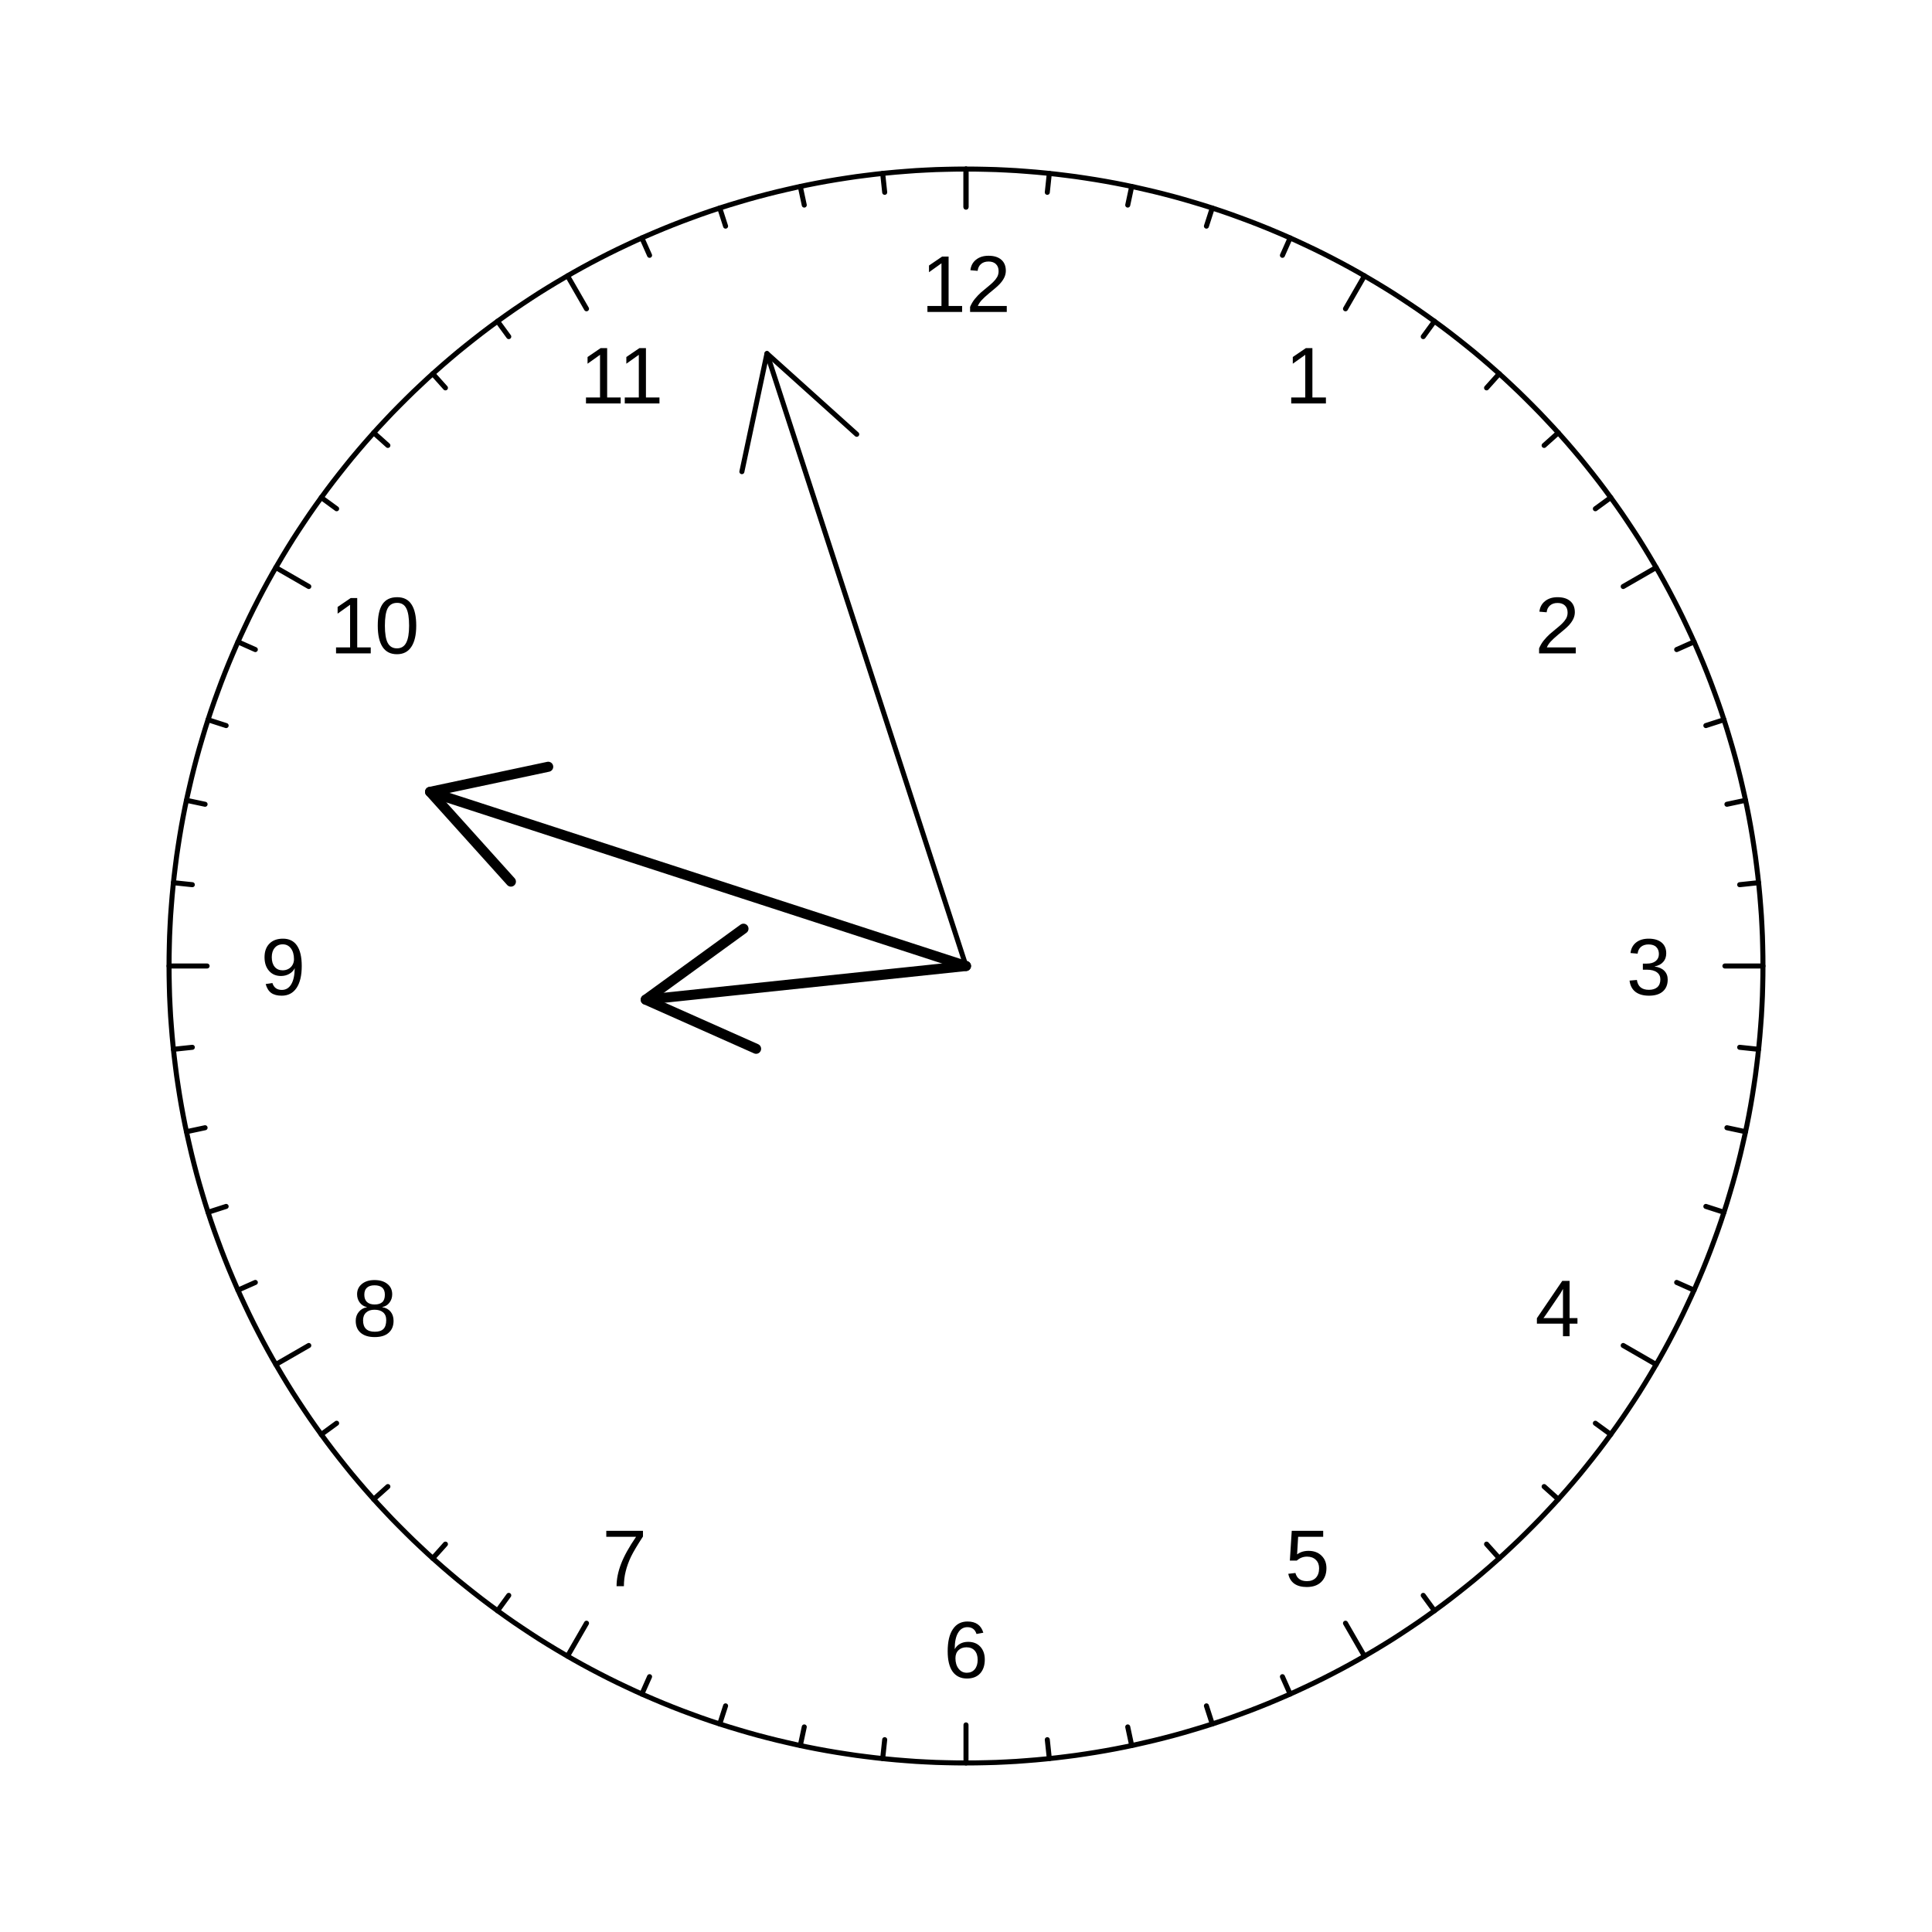
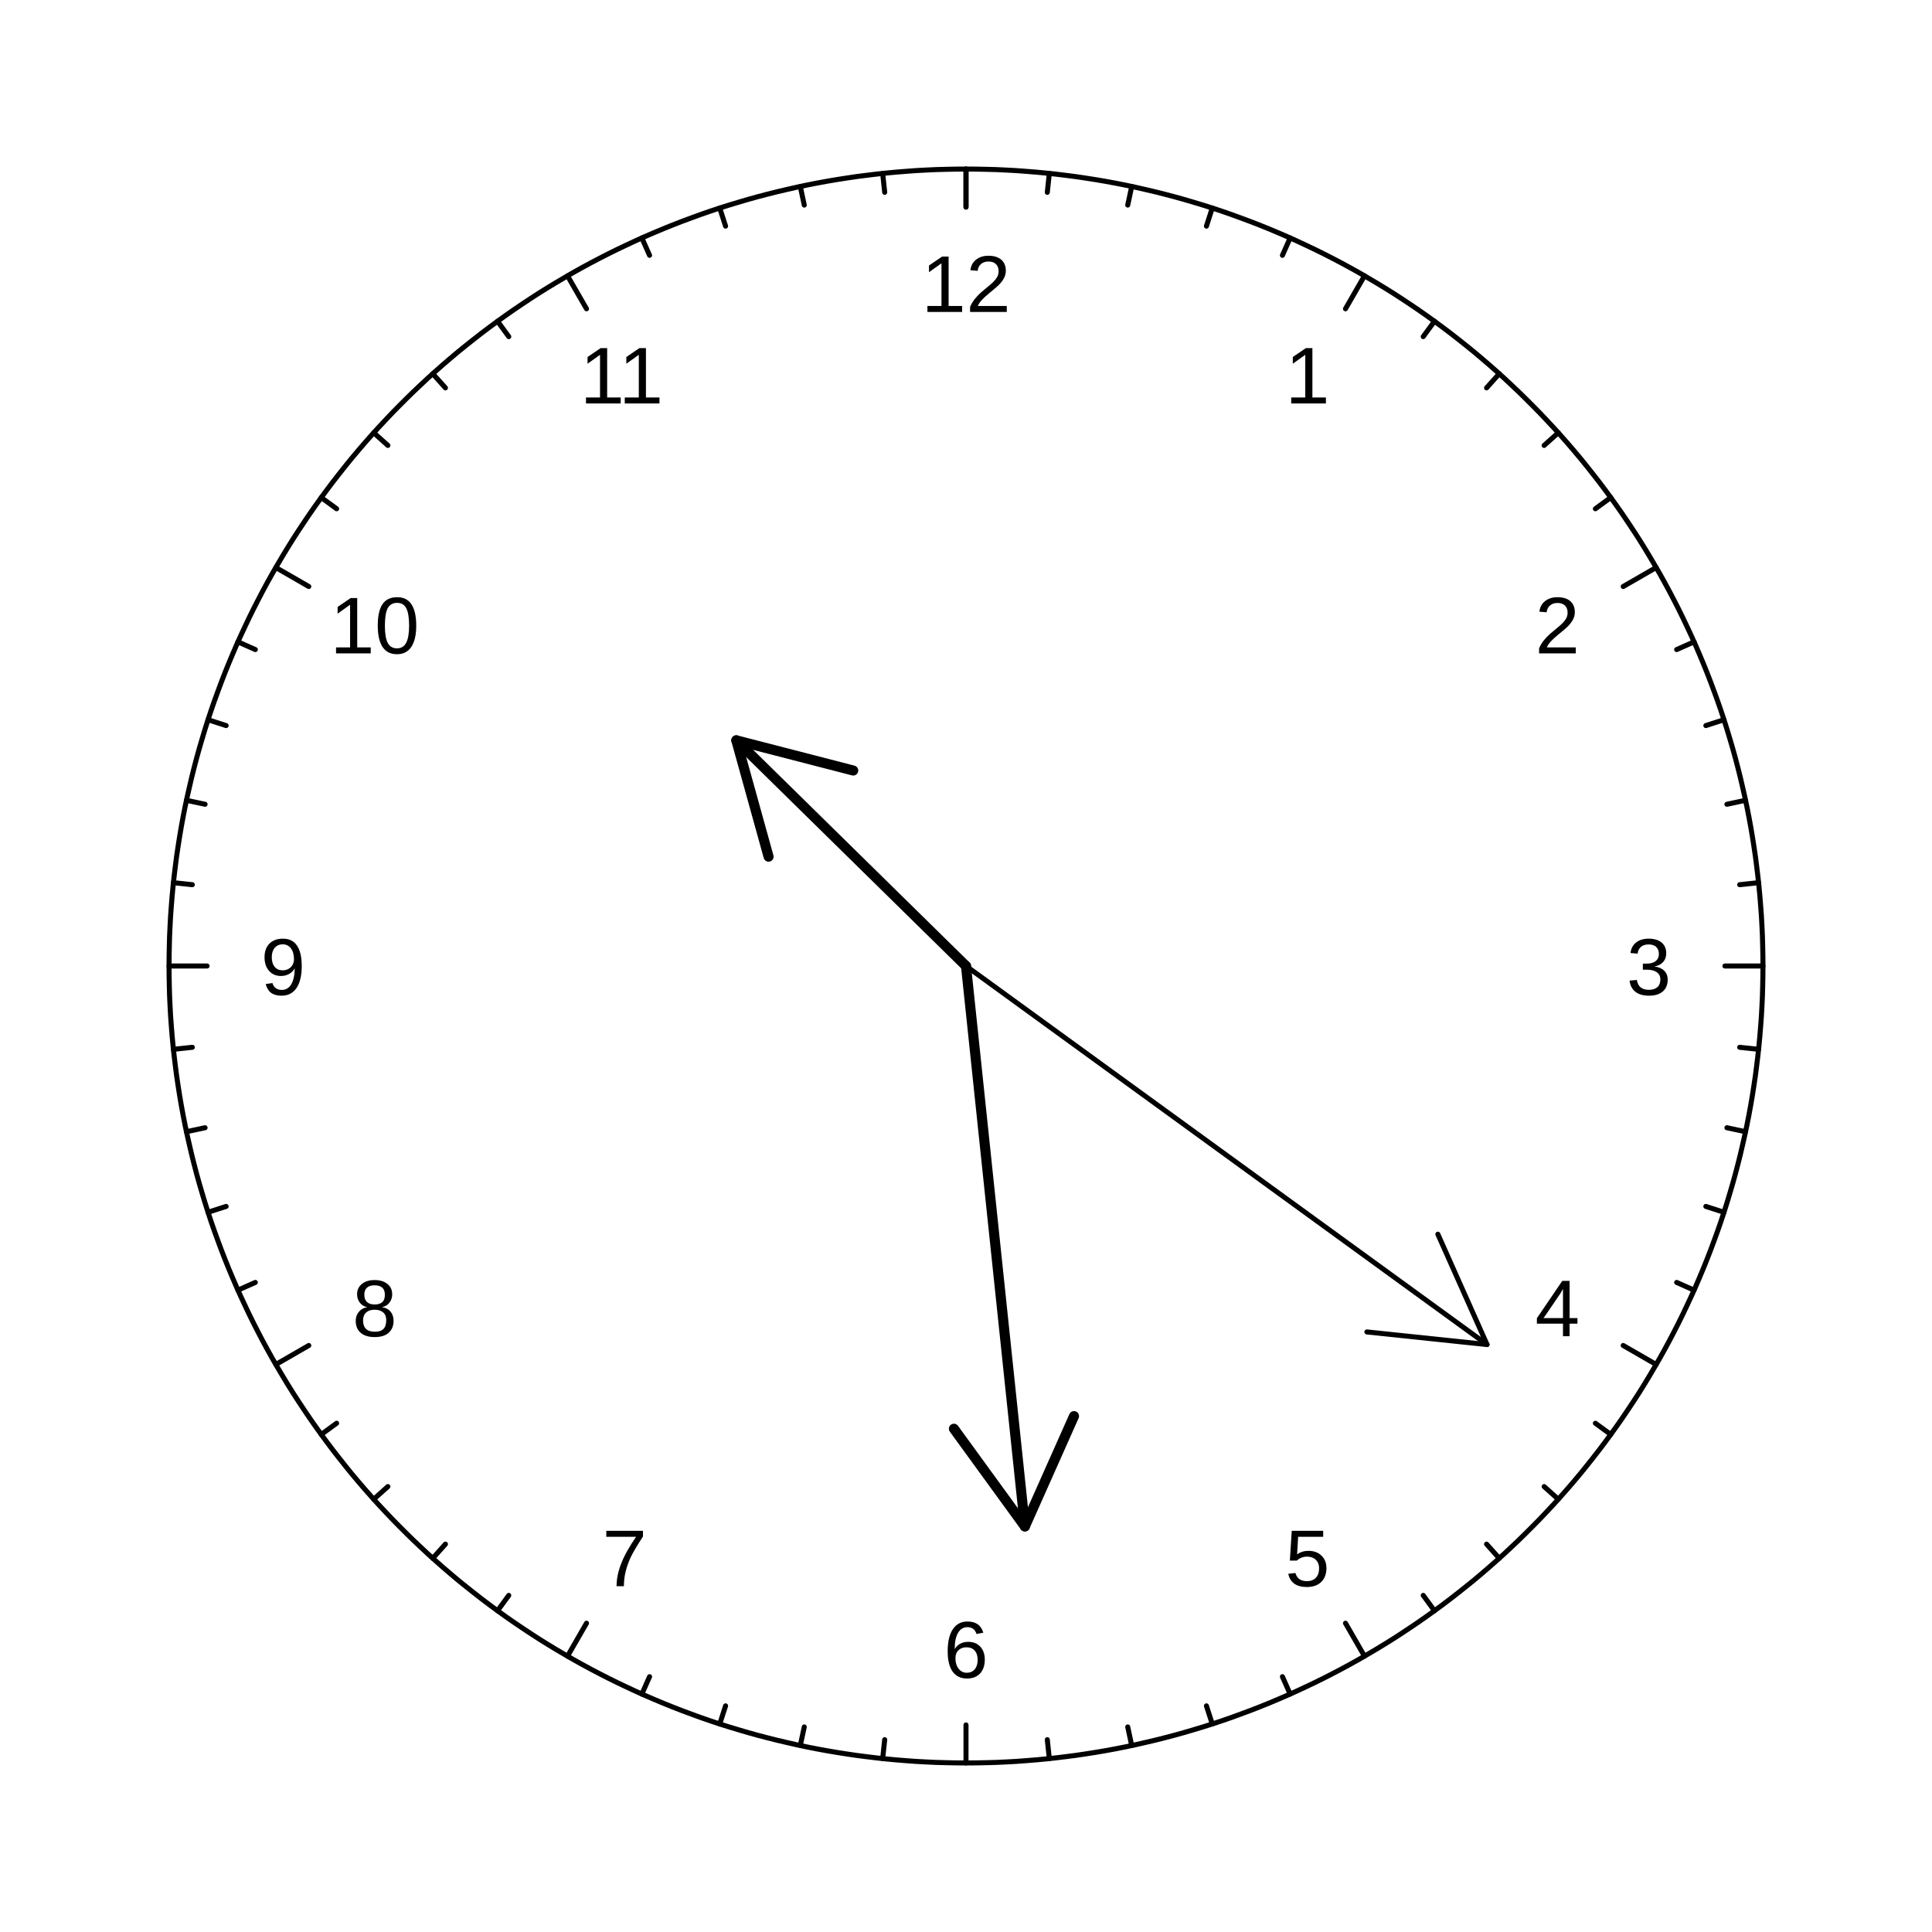
<svg xmlns="http://www.w3.org/2000/svg" viewBox="0 0 288.00 288.00">
  <defs>
    <style type="text/css">
    line, polyline, path, rect, circle {
      fill: none;
      stroke: #000000;
      stroke-linecap: round;
      stroke-linejoin: round;
      stroke-miterlimit: 10.00;
    }
  </style>
  </defs>
  <rect width="100%" height="100%" style="stroke: none; fill: #FFFFFF;" />
  <defs>
    <clipPath id="cpMTQuNHwyNzMuNnwyNzMuNnwxNC40">
      <rect x="14.40" y="14.40" width="259.20" height="259.20" />
    </clipPath>
  </defs>
  <polyline points="144.00,49.20 144.00,47.70 144.00,46.20 144.00,44.70 144.00,43.20 144.00,41.70 144.00,40.20 144.00,38.70 144.00,37.20 144.00,35.70 144.00,34.20 144.00,32.70 144.00,31.20 144.00,29.70 144.00,28.20 144.00,26.70 144.00,25.20 145.49,25.21 146.99,25.24 148.48,25.28 149.97,25.35 151.46,25.43 152.95,25.54 154.44,25.66 155.92,25.80 157.41,25.96 158.89,26.14 160.37,26.33 161.85,26.55 163.32,26.78 164.79,27.03 166.26,27.30 167.73,27.59 169.19,27.90 170.64,28.23 172.10,28.57 173.54,28.93 174.99,29.31 176.43,29.71 177.86,30.13 179.29,30.56 180.71,31.01 182.13,31.48 183.54,31.97 184.94,32.48 186.34,33.00 187.73,33.54 189.12,34.10 190.50,34.68 191.87,35.27 193.23,35.88 194.58,36.51 195.93,37.15 197.27,37.81 198.60,38.49 199.92,39.18 201.23,39.89 202.54,40.62 203.83,41.37 205.12,42.13 206.39,42.90 207.66,43.69 208.91,44.50 210.16,45.33 211.39,46.16 212.62,47.02 213.83,47.89 215.03,48.77 216.22,49.67 217.40,50.59 218.57,51.52 219.73,52.46 220.87,53.42 222.00,54.39 223.12,55.38 224.23,56.38 225.32,57.40 226.41,58.43 227.47,59.47 228.53,60.53 229.57,61.59 230.60,62.68 231.62,63.77 232.62,64.88 233.61,66.00 234.58,67.13 235.54,68.27 236.48,69.43 237.41,70.60 238.33,71.78 239.23,72.97 240.11,74.17 240.98,75.38 241.84,76.61 242.67,77.84 243.50,79.09 244.31,80.34 245.10,81.61 245.87,82.88 246.63,84.17 247.38,85.46 248.11,86.77 248.82,88.08 249.51,89.40 250.19,90.73 250.85,92.07 251.49,93.42 252.12,94.77 252.73,96.13 253.32,97.50 253.90,98.88 254.46,100.27 255.00,101.66 255.52,103.06 256.03,104.46 256.52,105.87 256.99,107.29 257.44,108.71 257.87,110.14 258.29,111.57 258.69,113.01 259.07,114.46 259.43,115.90 259.77,117.36 260.10,118.81 260.41,120.27 260.70,121.74 260.97,123.21 261.22,124.68 261.45,126.15 261.67,127.63 261.86,129.11 262.04,130.59 262.20,132.08 262.34,133.56 262.46,135.05 262.57,136.54 262.65,138.03 262.72,139.52 262.76,141.01 262.79,142.51 262.80,144.00 262.79,145.49 262.76,146.99 262.72,148.48 262.65,149.97 262.57,151.46 262.46,152.95 262.34,154.44 262.20,155.92 262.04,157.41 261.86,158.89 261.67,160.37 261.45,161.85 261.22,163.32 260.97,164.79 260.70,166.26 260.41,167.73 260.10,169.19 259.77,170.64 259.43,172.10 259.07,173.54 258.69,174.99 258.29,176.43 257.87,177.86 257.44,179.29 256.99,180.71 256.52,182.13 256.03,183.54 255.52,184.94 255.00,186.34 254.46,187.73 253.90,189.12 253.32,190.50 252.73,191.87 252.12,193.23 251.49,194.58 250.85,195.93 250.19,197.27 249.51,198.60 248.82,199.92 248.11,201.23 247.38,202.54 246.63,203.83 245.87,205.12 245.10,206.39 244.31,207.66 243.50,208.91 242.67,210.16 241.84,211.39 240.98,212.62 240.11,213.83 239.23,215.03 238.33,216.22 237.41,217.40 236.48,218.57 235.54,219.73 234.58,220.87 233.61,222.00 232.62,223.12 231.62,224.23 230.60,225.32 229.57,226.41 228.53,227.47 227.47,228.53 226.41,229.57 225.32,230.60 224.23,231.62 223.12,232.62 222.00,233.61 220.87,234.58 219.73,235.54 218.57,236.48 217.40,237.41 216.22,238.33 215.03,239.23 213.83,240.11 212.62,240.98 211.39,241.84 210.16,242.67 208.91,243.50 207.66,244.31 206.39,245.10 205.12,245.87 203.83,246.63 202.54,247.38 201.23,248.11 199.92,248.82 198.60,249.51 197.27,250.19 195.93,250.85 194.58,251.49 193.23,252.12 191.87,252.73 190.50,253.32 189.12,253.90 187.73,254.46 186.34,255.00 184.94,255.52 183.54,256.03 182.13,256.52 180.71,256.99 179.29,257.44 177.86,257.87 176.43,258.29 174.99,258.69 173.54,259.07 172.10,259.43 170.64,259.77 169.19,260.10 167.73,260.41 166.26,260.70 164.79,260.97 163.32,261.22 161.85,261.45 160.37,261.67 158.89,261.86 157.41,262.04 155.92,262.20 154.44,262.34 152.95,262.46 151.46,262.57 149.97,262.65 148.48,262.72 146.99,262.76 145.49,262.79 144.00,262.80 142.51,262.79 141.01,262.76 139.52,262.72 138.03,262.65 136.54,262.57 135.05,262.46 133.56,262.34 132.08,262.20 130.59,262.04 129.11,261.86 127.63,261.67 126.15,261.45 124.68,261.22 123.21,260.97 121.74,260.70 120.27,260.41 118.81,260.10 117.36,259.77 115.90,259.43 114.46,259.07 113.01,258.69 111.57,258.29 110.14,257.87 108.71,257.44 107.29,256.99 105.87,256.52 104.46,256.03 103.06,255.52 101.66,255.00 100.27,254.46 98.88,253.90 97.50,253.32 96.13,252.73 94.77,252.12 93.42,251.49 92.07,250.85 90.73,250.19 89.40,249.51 88.08,248.82 86.77,248.11 85.46,247.38 84.17,246.63 82.88,245.87 81.61,245.10 80.34,244.31 79.09,243.50 77.84,242.67 76.61,241.84 75.38,240.98 74.17,240.11 72.97,239.23 71.78,238.33 70.60,237.41 69.43,236.48 68.27,235.54 67.13,234.58 66.00,233.61 64.88,232.62 63.77,231.62 62.68,230.60 61.59,229.57 60.53,228.53 59.47,227.47 58.43,226.41 57.40,225.32 56.38,224.23 55.38,223.12 54.39,222.00 53.42,220.87 52.46,219.73 51.52,218.57 50.59,217.40 49.67,216.22 48.77,215.03 47.89,213.83 47.02,212.62 46.16,211.39 45.33,210.16 44.50,208.91 43.69,207.66 42.90,206.39 42.13,205.12 41.37,203.83 40.62,202.54 39.89,201.23 39.18,199.92 38.49,198.60 37.81,197.27 37.15,195.93 36.51,194.58 35.88,193.23 35.27,191.87 34.68,190.50 34.10,189.12 33.54,187.73 33.00,186.34 32.48,184.94 31.97,183.54 31.48,182.13 31.01,180.71 30.56,179.29 30.13,177.86 29.71,176.43 29.31,174.99 28.93,173.54 28.57,172.10 28.23,170.64 27.90,169.19 27.59,167.73 27.30,166.26 27.03,164.79 26.78,163.32 26.55,161.85 26.33,160.37 26.14,158.89 25.96,157.41 25.80,155.92 25.66,154.44 25.54,152.95 25.43,151.46 25.35,149.97 25.28,148.48 25.24,146.99 25.21,145.49 25.20,144.00 25.21,142.51 25.24,141.01 25.28,139.52 25.35,138.03 25.43,136.54 25.54,135.05 25.66,133.56 25.80,132.08 25.96,130.59 26.14,129.11 26.33,127.63 26.55,126.15 26.78,124.68 27.03,123.21 27.30,121.74 27.59,120.27 27.90,118.81 28.23,117.36 28.57,115.90 28.93,114.46 29.31,113.01 29.71,111.57 30.13,110.14 30.56,108.71 31.01,107.29 31.48,105.87 31.97,104.46 32.48,103.06 33.00,101.66 33.54,100.27 34.10,98.88 34.68,97.50 35.27,96.13 35.88,94.77 36.51,93.42 37.15,92.07 37.81,90.73 38.49,89.40 39.18,88.08 39.89,86.77 40.62,85.46 41.37,84.17 42.13,82.88 42.90,81.61 43.69,80.34 44.50,79.09 45.33,77.84 46.16,76.61 47.02,75.38 47.89,74.17 48.77,72.97 49.67,71.78 50.59,70.60 51.52,69.43 52.46,68.27 53.42,67.13 54.39,66.00 55.38,64.88 56.38,63.77 57.40,62.68 58.43,61.59 59.47,60.53 60.53,59.47 61.59,58.43 62.68,57.40 63.77,56.38 64.88,55.38 66.00,54.39 67.13,53.42 68.27,52.46 69.43,51.52 70.60,50.59 71.78,49.67 72.97,48.77 74.17,47.89 75.38,47.02 76.61,46.16 77.84,45.33 79.09,44.50 80.34,43.69 81.61,42.90 82.88,42.13 84.17,41.37 85.46,40.62 86.77,39.89 88.08,39.18 89.40,38.49 90.73,37.81 92.07,37.15 93.42,36.51 94.77,35.88 96.13,35.27 97.50,34.68 98.88,34.10 100.27,33.54 101.66,33.00 103.06,32.48 104.46,31.97 105.87,31.48 107.29,31.01 108.71,30.56 110.14,30.13 111.57,29.71 113.01,29.31 114.46,28.93 115.90,28.57 117.36,28.23 118.81,27.90 120.27,27.59 121.74,27.30 123.21,27.03 124.68,26.78 126.15,26.55 127.63,26.33 129.11,26.14 130.59,25.96 132.08,25.80 133.56,25.66 135.05,25.54 136.54,25.43 138.03,25.35 139.52,25.28 141.01,25.24 142.51,25.21 144.00,25.20 144.00,26.70 144.00,28.20 144.00,29.70 144.00,31.20 144.00,32.70 144.00,34.20 144.00,35.70 144.00,37.20 144.00,38.70 144.00,40.20 144.00,41.70 144.00,43.20 144.00,44.70 144.00,46.20 144.00,47.70 144.00,49.20 142.81,49.21 141.62,49.23 140.43,49.27 139.24,49.32 138.05,49.39 136.86,49.47 135.67,49.57 134.49,49.68 133.30,49.81 132.12,49.95 130.94,50.10 129.76,50.28 128.58,50.46 127.41,50.66 126.24,50.88 125.07,51.11 123.90,51.35 122.74,51.61 121.58,51.89 120.42,52.18 119.27,52.48 118.12,52.80 116.98,53.13 115.84,53.48 114.71,53.84 113.57,54.22 112.45,54.60 111.33,55.01 110.21,55.43 109.10,55.86 108.00,56.30 106.90,56.76 105.80,57.24 104.72,57.72 103.64,58.22 102.56,58.74 101.49,59.26 100.43,59.80 99.38,60.36 98.33,60.93 97.29,61.51 96.26,62.10 95.23,62.71 94.21,63.33 93.20,63.96 92.20,64.60 91.21,65.26 90.22,65.93 89.25,66.61 88.28,67.31 87.32,68.01 86.37,68.73 85.43,69.46 84.49,70.20 83.57,70.96 82.66,71.72 81.76,72.50 80.86,73.28 79.98,74.08 79.10,74.89 78.24,75.71 77.39,76.55 76.55,77.39 75.71,78.24 74.89,79.10 74.08,79.98 73.28,80.86 72.50,81.76 71.72,82.66 70.96,83.57 70.20,84.49 69.46,85.43 68.73,86.37 68.01,87.32 67.31,88.28 66.61,89.25 65.93,90.22 65.26,91.21 64.60,92.20 63.96,93.20 63.33,94.21 62.71,95.23 62.10,96.26 61.51,97.29 60.93,98.33 60.36,99.38 59.80,100.43 59.26,101.49 58.74,102.56 58.22,103.64 57.72,104.72 57.24,105.80 56.76,106.90 56.30,108.00 55.86,109.10 55.43,110.21 55.01,111.33 54.60,112.45 54.22,113.57 53.84,114.71 53.48,115.84 53.13,116.98 52.80,118.12 52.48,119.27 52.18,120.42 51.89,121.58 51.61,122.74 51.35,123.90 51.11,125.07 50.88,126.24 50.66,127.41 50.46,128.58 50.28,129.76 50.10,130.94 49.95,132.12 49.81,133.30 49.68,134.49 49.57,135.67 49.47,136.86 49.39,138.05 49.32,139.24 49.27,140.43 49.23,141.62 49.21,142.81 49.20,144.00 49.21,145.19 49.23,146.38 49.27,147.57 49.32,148.76 49.39,149.95 49.47,151.14 49.57,152.33 49.68,153.51 49.81,154.70 49.95,155.88 50.10,157.06 50.28,158.24 50.46,159.42 50.66,160.59 50.88,161.76 51.11,162.93 51.35,164.10 51.61,165.26 51.89,166.42 52.18,167.58 52.48,168.73 52.80,169.88 53.13,171.02 53.48,172.16 53.84,173.29 54.22,174.43 54.60,175.55 55.01,176.67 55.43,177.79 55.86,178.90 56.30,180.00 56.76,181.10 57.24,182.20 57.72,183.28 58.22,184.36 58.74,185.44 59.26,186.51 59.80,187.57 60.36,188.62 60.93,189.67 61.51,190.71 62.10,191.74 62.71,192.77 63.33,193.79 63.96,194.80 64.60,195.80 65.26,196.79 65.93,197.78 66.61,198.75 67.31,199.72 68.01,200.68 68.73,201.63 69.46,202.57 70.20,203.51 70.96,204.43 71.72,205.34 72.50,206.24 73.28,207.14 74.08,208.02 74.89,208.90 75.71,209.76 76.55,210.61 77.39,211.45 78.24,212.29 79.10,213.11 79.98,213.92 80.86,214.72 81.76,215.50 82.66,216.28 83.57,217.04 84.49,217.80 85.43,218.54 86.37,219.27 87.32,219.99 88.28,220.69 89.25,221.39 90.22,222.07 91.21,222.74 92.20,223.40 93.20,224.04 94.21,224.67 95.23,225.29 96.26,225.90 97.29,226.49 98.33,227.07 99.38,227.64 100.43,228.20 101.49,228.74 102.56,229.26 103.64,229.78 104.72,230.28 105.80,230.76 106.90,231.24 108.00,231.70 109.10,232.14 110.21,232.57 111.33,232.99 112.45,233.40 113.57,233.78 114.71,234.16 115.84,234.52 116.98,234.87 118.12,235.20 119.27,235.52 120.42,235.82 121.58,236.11 122.74,236.39 123.90,236.65 125.07,236.89 126.24,237.12 127.41,237.34 128.58,237.54 129.76,237.72 130.94,237.90 132.12,238.05 133.30,238.19 134.49,238.32 135.67,238.43 136.86,238.53 138.05,238.61 139.24,238.68 140.43,238.73 141.62,238.77 142.81,238.79 144.00,238.80 145.19,238.79 146.38,238.77 147.57,238.73 148.76,238.68 149.95,238.61 151.14,238.53 152.33,238.43 153.51,238.32 154.70,238.19 155.88,238.05 157.06,237.90 158.24,237.72 159.42,237.54 160.59,237.34 161.76,237.12 162.93,236.89 164.10,236.65 165.26,236.39 166.42,236.11 167.58,235.82 168.73,235.52 169.88,235.20 171.02,234.87 172.16,234.52 173.29,234.16 174.43,233.78 175.55,233.40 176.67,232.99 177.79,232.57 178.90,232.14 180.00,231.70 181.10,231.24 182.20,230.76 183.28,230.28 184.36,229.78 185.44,229.26 186.51,228.74 187.57,228.20 188.62,227.64 189.67,227.07 190.71,226.49 191.74,225.90 192.77,225.29 193.79,224.67 194.80,224.04 195.80,223.40 196.79,222.74 197.78,222.07 198.75,221.39 199.72,220.69 200.68,219.99 201.63,219.27 202.57,218.54 203.51,217.80 204.43,217.04 205.34,216.28 206.24,215.50 207.14,214.72 208.02,213.92 208.90,213.11 209.76,212.29 210.61,211.45 211.45,210.61 212.29,209.76 213.11,208.90 213.92,208.02 214.72,207.14 215.50,206.24 216.28,205.34 217.04,204.43 217.80,203.51 218.54,202.57 219.27,201.63 219.99,200.68 220.69,199.72 221.39,198.75 222.07,197.78 222.74,196.79 223.40,195.80 224.04,194.80 224.67,193.79 225.29,192.77 225.90,191.74 226.49,190.71 227.07,189.67 227.64,188.62 228.20,187.57 228.74,186.51 229.26,185.44 229.78,184.36 230.28,183.28 230.76,182.20 231.24,181.10 231.70,180.00 232.14,178.90 232.57,177.79 232.99,176.67 233.40,175.55 233.78,174.43 234.16,173.29 234.52,172.16 234.87,171.02 235.20,169.88 235.52,168.73 235.82,167.58 236.11,166.42 236.39,165.26 236.65,164.10 236.89,162.93 237.12,161.76 237.34,160.59 237.54,159.42 237.72,158.24 237.90,157.06 238.05,155.88 238.19,154.70 238.32,153.51 238.43,152.33 238.53,151.14 238.61,149.95 238.68,148.76 238.73,147.57 238.77,146.38 238.79,145.19 238.80,144.00 238.79,142.81 238.77,141.62 238.73,140.43 238.68,139.24 238.61,138.05 238.53,136.86 238.43,135.67 238.32,134.49 238.19,133.30 238.05,132.12 237.90,130.94 237.72,129.76 237.54,128.58 237.34,127.41 237.12,126.24 236.89,125.07 236.65,123.90 236.39,122.74 236.11,121.58 235.82,120.42 235.52,119.27 235.20,118.12 234.87,116.98 234.52,115.84 234.16,114.71 233.78,113.57 233.40,112.45 232.99,111.33 232.57,110.21 232.14,109.10 231.70,108.00 231.24,106.90 230.76,105.80 230.28,104.72 229.78,103.64 229.26,102.56 228.74,101.49 228.20,100.43 227.64,99.38 227.07,98.33 226.49,97.29 225.90,96.26 225.29,95.23 224.67,94.21 224.04,93.20 223.40,92.20 222.74,91.21 222.07,90.22 221.39,89.25 220.69,88.28 219.99,87.32 219.27,86.37 218.54,85.43 217.80,84.49 217.04,83.57 216.28,82.66 215.50,81.76 214.72,80.86 213.92,79.98 213.11,79.10 212.29,78.24 211.45,77.39 210.61,76.55 209.76,75.71 208.90,74.89 208.02,74.08 207.14,73.28 206.24,72.50 205.34,71.72 204.43,70.96 203.51,70.20 202.57,69.46 201.63,68.73 200.68,68.01 199.72,67.31 198.75,66.61 197.78,65.93 196.79,65.26 195.80,64.60 194.80,63.96 193.79,63.33 192.77,62.71 191.74,62.10 190.71,61.51 189.67,60.93 188.62,60.36 187.57,59.80 186.51,59.26 185.44,58.74 184.36,58.22 183.28,57.72 182.20,57.24 181.10,56.76 180.00,56.30 178.90,55.86 177.79,55.43 176.67,55.01 175.55,54.60 174.43,54.22 173.29,53.84 172.16,53.48 171.02,53.13 169.88,52.80 168.73,52.48 167.58,52.18 166.42,51.89 165.26,51.61 164.10,51.35 162.93,51.11 161.76,50.88 160.59,50.66 159.42,50.46 158.24,50.28 157.06,50.10 155.88,49.95 154.70,49.81 153.51,49.68 152.33,49.57 151.14,49.47 149.95,49.39 148.76,49.32 147.57,49.27 146.38,49.23 145.19,49.21 144.00,49.20 144.00,49.20 " style="stroke-width: 0.75; stroke: none;" clip-path="url(#cpMTQuNHwyNzMuNnwyNzMuNnwxNC40)" />
  <polyline points="144.00,25.20 145.49,25.21 146.99,25.24 148.48,25.28 149.97,25.35 151.46,25.43 152.95,25.54 154.44,25.66 155.92,25.80 157.41,25.96 158.89,26.14 160.37,26.33 161.85,26.55 163.32,26.78 164.79,27.03 166.26,27.30 167.73,27.59 169.19,27.90 170.64,28.23 172.10,28.57 173.54,28.93 174.99,29.31 176.43,29.71 177.86,30.13 179.29,30.56 180.71,31.01 182.13,31.48 183.54,31.97 184.94,32.48 186.34,33.00 187.73,33.54 189.12,34.10 190.50,34.68 191.87,35.27 193.23,35.88 194.58,36.51 195.93,37.15 197.27,37.81 198.60,38.49 199.92,39.18 201.23,39.89 202.54,40.62 203.83,41.37 205.12,42.13 206.39,42.90 207.66,43.69 208.91,44.50 210.16,45.33 211.39,46.16 212.62,47.02 213.83,47.89 215.03,48.77 216.22,49.67 217.40,50.59 218.57,51.52 219.73,52.46 220.87,53.42 222.00,54.39 223.12,55.38 224.23,56.38 225.32,57.40 226.41,58.43 227.47,59.47 228.53,60.53 229.57,61.59 230.60,62.68 231.62,63.77 232.62,64.88 233.61,66.00 234.58,67.13 235.54,68.27 236.48,69.43 237.41,70.60 238.33,71.78 239.23,72.97 240.11,74.17 240.98,75.38 241.84,76.61 242.67,77.84 243.50,79.09 244.31,80.34 245.10,81.61 245.87,82.88 246.63,84.17 247.38,85.46 248.11,86.77 248.82,88.08 249.51,89.40 250.19,90.73 250.85,92.07 251.49,93.42 252.12,94.77 252.73,96.13 253.32,97.50 253.90,98.88 254.46,100.27 255.00,101.66 255.52,103.06 256.03,104.46 256.52,105.87 256.99,107.29 257.44,108.71 257.87,110.14 258.29,111.57 258.69,113.01 259.07,114.46 259.43,115.90 259.77,117.36 260.10,118.81 260.41,120.27 260.70,121.74 260.97,123.21 261.22,124.68 261.45,126.15 261.67,127.63 261.86,129.11 262.04,130.59 262.20,132.08 262.34,133.56 262.46,135.05 262.57,136.54 262.65,138.03 262.72,139.52 262.76,141.01 262.79,142.51 262.80,144.00 262.79,145.49 262.76,146.99 262.72,148.48 262.65,149.97 262.57,151.46 262.46,152.95 262.34,154.44 262.20,155.92 262.04,157.41 261.86,158.89 261.67,160.37 261.45,161.85 261.22,163.32 260.97,164.79 260.70,166.26 260.41,167.73 260.10,169.19 259.77,170.64 259.43,172.10 259.07,173.54 258.69,174.99 258.29,176.43 257.87,177.86 257.44,179.29 256.99,180.71 256.52,182.13 256.03,183.54 255.52,184.94 255.00,186.34 254.46,187.73 253.90,189.12 253.32,190.50 252.73,191.87 252.12,193.23 251.49,194.58 250.85,195.93 250.19,197.27 249.51,198.60 248.82,199.92 248.11,201.23 247.38,202.54 246.63,203.83 245.87,205.12 245.10,206.39 244.31,207.66 243.50,208.91 242.67,210.16 241.84,211.39 240.98,212.62 240.11,213.83 239.23,215.03 238.33,216.22 237.41,217.40 236.48,218.57 235.54,219.73 234.58,220.87 233.61,222.00 232.62,223.12 231.62,224.23 230.60,225.32 229.57,226.41 228.53,227.47 227.47,228.53 226.41,229.57 225.32,230.60 224.23,231.62 223.12,232.62 222.00,233.61 220.87,234.58 219.73,235.54 218.57,236.48 217.40,237.41 216.22,238.33 215.03,239.23 213.83,240.11 212.62,240.98 211.39,241.84 210.16,242.67 208.91,243.50 207.66,244.31 206.39,245.10 205.12,245.87 203.83,246.63 202.54,247.38 201.23,248.11 199.92,248.82 198.60,249.51 197.27,250.19 195.93,250.85 194.58,251.49 193.23,252.12 191.87,252.73 190.50,253.32 189.12,253.90 187.73,254.46 186.34,255.00 184.94,255.52 183.54,256.03 182.13,256.52 180.71,256.99 179.29,257.44 177.86,257.87 176.43,258.29 174.99,258.69 173.54,259.07 172.10,259.43 170.64,259.77 169.19,260.10 167.73,260.41 166.26,260.70 164.79,260.97 163.32,261.22 161.85,261.45 160.37,261.67 158.89,261.86 157.41,262.04 155.92,262.20 154.44,262.34 152.95,262.46 151.46,262.57 149.97,262.65 148.48,262.72 146.99,262.76 145.49,262.79 144.00,262.80 142.51,262.79 141.01,262.76 139.52,262.72 138.03,262.65 136.54,262.57 135.05,262.46 133.56,262.34 132.08,262.20 130.59,262.04 129.11,261.86 127.63,261.67 126.15,261.45 124.68,261.22 123.21,260.97 121.74,260.70 120.27,260.41 118.81,260.10 117.36,259.77 115.90,259.43 114.46,259.07 113.01,258.69 111.57,258.29 110.14,257.87 108.71,257.44 107.29,256.99 105.87,256.52 104.46,256.03 103.06,255.52 101.66,255.00 100.27,254.46 98.88,253.90 97.50,253.32 96.13,252.73 94.77,252.12 93.42,251.49 92.07,250.85 90.73,250.19 89.40,249.51 88.08,248.82 86.77,248.11 85.46,247.38 84.17,246.63 82.88,245.87 81.61,245.10 80.34,244.31 79.09,243.50 77.84,242.67 76.61,241.84 75.38,240.98 74.17,240.11 72.97,239.23 71.78,238.33 70.60,237.41 69.43,236.48 68.27,235.54 67.13,234.58 66.00,233.61 64.88,232.62 63.77,231.62 62.68,230.60 61.59,229.57 60.53,228.53 59.47,227.47 58.43,226.41 57.40,225.32 56.38,224.23 55.38,223.12 54.39,222.00 53.42,220.87 52.46,219.73 51.52,218.57 50.59,217.40 49.67,216.22 48.77,215.03 47.89,213.83 47.02,212.62 46.16,211.39 45.33,210.16 44.50,208.91 43.69,207.66 42.90,206.39 42.13,205.12 41.37,203.83 40.62,202.54 39.89,201.23 39.18,199.92 38.49,198.60 37.81,197.27 37.15,195.93 36.51,194.58 35.88,193.23 35.27,191.87 34.68,190.50 34.10,189.12 33.54,187.73 33.00,186.34 32.48,184.94 31.97,183.54 31.48,182.13 31.01,180.71 30.56,179.29 30.13,177.86 29.71,176.43 29.31,174.99 28.93,173.54 28.57,172.10 28.23,170.64 27.90,169.19 27.59,167.73 27.30,166.26 27.03,164.79 26.78,163.32 26.55,161.85 26.33,160.37 26.14,158.89 25.96,157.41 25.80,155.92 25.66,154.44 25.54,152.95 25.43,151.46 25.35,149.97 25.28,148.48 25.24,146.99 25.21,145.49 25.20,144.00 25.21,142.51 25.24,141.01 25.28,139.52 25.35,138.03 25.43,136.54 25.54,135.05 25.66,133.56 25.80,132.08 25.96,130.59 26.14,129.11 26.33,127.63 26.55,126.15 26.78,124.68 27.03,123.21 27.30,121.74 27.59,120.27 27.90,118.81 28.23,117.36 28.57,115.90 28.93,114.46 29.31,113.01 29.71,111.57 30.13,110.14 30.56,108.71 31.01,107.29 31.48,105.87 31.97,104.46 32.48,103.06 33.00,101.66 33.54,100.27 34.10,98.88 34.68,97.50 35.27,96.13 35.88,94.77 36.51,93.42 37.15,92.07 37.81,90.73 38.49,89.40 39.18,88.08 39.89,86.77 40.62,85.46 41.37,84.17 42.13,82.88 42.90,81.61 43.69,80.34 44.50,79.09 45.33,77.84 46.16,76.61 47.02,75.38 47.89,74.17 48.77,72.97 49.67,71.78 50.59,70.60 51.52,69.43 52.46,68.27 53.42,67.13 54.39,66.00 55.38,64.88 56.38,63.77 57.40,62.68 58.43,61.59 59.47,60.53 60.53,59.47 61.59,58.43 62.68,57.40 63.77,56.38 64.88,55.38 66.00,54.39 67.13,53.42 68.27,52.46 69.43,51.52 70.60,50.59 71.78,49.67 72.97,48.77 74.17,47.89 75.38,47.02 76.61,46.16 77.84,45.33 79.09,44.50 80.34,43.69 81.61,42.90 82.88,42.13 84.17,41.37 85.46,40.62 86.77,39.89 88.08,39.18 89.40,38.49 90.73,37.81 92.07,37.15 93.42,36.51 94.77,35.88 96.13,35.27 97.50,34.68 98.88,34.10 100.27,33.54 101.66,33.00 103.06,32.48 104.46,31.97 105.87,31.48 107.29,31.01 108.71,30.56 110.14,30.13 111.57,29.71 113.01,29.31 114.46,28.93 115.90,28.57 117.36,28.23 118.81,27.90 120.27,27.59 121.74,27.30 123.21,27.03 124.68,26.78 126.15,26.55 127.63,26.33 129.11,26.14 130.59,25.96 132.08,25.80 133.56,25.66 135.05,25.54 136.54,25.43 138.03,25.35 139.52,25.28 141.01,25.24 142.51,25.21 144.00,25.20 " style="stroke-width: 0.75;" clip-path="url(#cpMTQuNHwyNzMuNnwyNzMuNnwxNC40)" />
  <polyline points="144.00,25.20 144.00,30.87 " style="stroke-width: 0.75;" clip-path="url(#cpMTQuNHwyNzMuNnwyNzMuNnwxNC40)" />
  <polyline points="203.40,41.12 200.57,46.03 " style="stroke-width: 0.75;" clip-path="url(#cpMTQuNHwyNzMuNnwyNzMuNnwxNC40)" />
  <polyline points="246.88,84.60 241.97,87.43 " style="stroke-width: 0.75;" clip-path="url(#cpMTQuNHwyNzMuNnwyNzMuNnwxNC40)" />
  <polyline points="262.80,144.00 257.13,144.00 " style="stroke-width: 0.75;" clip-path="url(#cpMTQuNHwyNzMuNnwyNzMuNnwxNC40)" />
  <polyline points="246.88,203.40 241.97,200.57 " style="stroke-width: 0.75;" clip-path="url(#cpMTQuNHwyNzMuNnwyNzMuNnwxNC40)" />
  <polyline points="203.40,246.88 200.57,241.97 " style="stroke-width: 0.75;" clip-path="url(#cpMTQuNHwyNzMuNnwyNzMuNnwxNC40)" />
  <polyline points="144.00,262.80 144.00,257.13 " style="stroke-width: 0.75;" clip-path="url(#cpMTQuNHwyNzMuNnwyNzMuNnwxNC40)" />
  <polyline points="84.60,246.88 87.43,241.97 " style="stroke-width: 0.75;" clip-path="url(#cpMTQuNHwyNzMuNnwyNzMuNnwxNC40)" />
  <polyline points="41.12,203.40 46.03,200.57 " style="stroke-width: 0.75;" clip-path="url(#cpMTQuNHwyNzMuNnwyNzMuNnwxNC40)" />
  <polyline points="25.20,144.00 30.87,144.00 " style="stroke-width: 0.75;" clip-path="url(#cpMTQuNHwyNzMuNnwyNzMuNnwxNC40)" />
  <polyline points="41.12,84.60 46.03,87.43 " style="stroke-width: 0.75;" clip-path="url(#cpMTQuNHwyNzMuNnwyNzMuNnwxNC40)" />
  <polyline points="84.60,41.12 87.43,46.03 " style="stroke-width: 0.75;" clip-path="url(#cpMTQuNHwyNzMuNnwyNzMuNnwxNC40)" />
  <polyline points="144.00,25.20 144.00,30.87 " style="stroke-width: 0.75;" clip-path="url(#cpMTQuNHwyNzMuNnwyNzMuNnwxNC40)" />
  <polyline points="156.42,25.85 156.12,28.67 " style="stroke-width: 0.75;" clip-path="url(#cpMTQuNHwyNzMuNnwyNzMuNnwxNC40)" />
  <polyline points="168.70,27.80 168.11,30.57 " style="stroke-width: 0.75;" clip-path="url(#cpMTQuNHwyNzMuNnwyNzMuNnwxNC40)" />
  <polyline points="180.71,31.01 179.84,33.71 " style="stroke-width: 0.75;" clip-path="url(#cpMTQuNHwyNzMuNnwyNzMuNnwxNC40)" />
  <polyline points="192.32,35.47 191.17,38.06 " style="stroke-width: 0.75;" clip-path="url(#cpMTQuNHwyNzMuNnwyNzMuNnwxNC40)" />
  <polyline points="213.83,47.89 212.16,50.18 " style="stroke-width: 0.75;" clip-path="url(#cpMTQuNHwyNzMuNnwyNzMuNnwxNC40)" />
  <polyline points="223.49,55.71 221.60,57.82 " style="stroke-width: 0.75;" clip-path="url(#cpMTQuNHwyNzMuNnwyNzMuNnwxNC40)" />
  <polyline points="232.29,64.51 230.18,66.40 " style="stroke-width: 0.75;" clip-path="url(#cpMTQuNHwyNzMuNnwyNzMuNnwxNC40)" />
  <polyline points="240.11,74.17 237.82,75.84 " style="stroke-width: 0.75;" clip-path="url(#cpMTQuNHwyNzMuNnwyNzMuNnwxNC40)" />
  <polyline points="252.53,95.68 249.94,96.83 " style="stroke-width: 0.75;" clip-path="url(#cpMTQuNHwyNzMuNnwyNzMuNnwxNC40)" />
  <polyline points="256.99,107.29 254.29,108.16 " style="stroke-width: 0.75;" clip-path="url(#cpMTQuNHwyNzMuNnwyNzMuNnwxNC40)" />
  <polyline points="260.20,119.30 257.43,119.89 " style="stroke-width: 0.75;" clip-path="url(#cpMTQuNHwyNzMuNnwyNzMuNnwxNC40)" />
  <polyline points="262.15,131.58 259.33,131.88 " style="stroke-width: 0.75;" clip-path="url(#cpMTQuNHwyNzMuNnwyNzMuNnwxNC40)" />
  <polyline points="262.15,156.42 259.33,156.12 " style="stroke-width: 0.75;" clip-path="url(#cpMTQuNHwyNzMuNnwyNzMuNnwxNC40)" />
  <polyline points="260.20,168.70 257.43,168.11 " style="stroke-width: 0.75;" clip-path="url(#cpMTQuNHwyNzMuNnwyNzMuNnwxNC40)" />
  <polyline points="256.99,180.71 254.29,179.84 " style="stroke-width: 0.75;" clip-path="url(#cpMTQuNHwyNzMuNnwyNzMuNnwxNC40)" />
  <polyline points="252.53,192.32 249.94,191.17 " style="stroke-width: 0.75;" clip-path="url(#cpMTQuNHwyNzMuNnwyNzMuNnwxNC40)" />
  <polyline points="240.11,213.83 237.82,212.16 " style="stroke-width: 0.75;" clip-path="url(#cpMTQuNHwyNzMuNnwyNzMuNnwxNC40)" />
  <polyline points="232.29,223.49 230.18,221.60 " style="stroke-width: 0.75;" clip-path="url(#cpMTQuNHwyNzMuNnwyNzMuNnwxNC40)" />
  <polyline points="223.49,232.29 221.60,230.18 " style="stroke-width: 0.75;" clip-path="url(#cpMTQuNHwyNzMuNnwyNzMuNnwxNC40)" />
  <polyline points="213.83,240.11 212.16,237.82 " style="stroke-width: 0.75;" clip-path="url(#cpMTQuNHwyNzMuNnwyNzMuNnwxNC40)" />
  <polyline points="192.32,252.53 191.17,249.94 " style="stroke-width: 0.75;" clip-path="url(#cpMTQuNHwyNzMuNnwyNzMuNnwxNC40)" />
  <polyline points="180.71,256.99 179.84,254.29 " style="stroke-width: 0.75;" clip-path="url(#cpMTQuNHwyNzMuNnwyNzMuNnwxNC40)" />
  <polyline points="168.70,260.20 168.11,257.43 " style="stroke-width: 0.75;" clip-path="url(#cpMTQuNHwyNzMuNnwyNzMuNnwxNC40)" />
  <polyline points="156.42,262.15 156.12,259.33 " style="stroke-width: 0.75;" clip-path="url(#cpMTQuNHwyNzMuNnwyNzMuNnwxNC40)" />
  <polyline points="131.58,262.15 131.88,259.33 " style="stroke-width: 0.75;" clip-path="url(#cpMTQuNHwyNzMuNnwyNzMuNnwxNC40)" />
  <polyline points="119.30,260.20 119.89,257.43 " style="stroke-width: 0.75;" clip-path="url(#cpMTQuNHwyNzMuNnwyNzMuNnwxNC40)" />
  <polyline points="107.29,256.99 108.16,254.29 " style="stroke-width: 0.75;" clip-path="url(#cpMTQuNHwyNzMuNnwyNzMuNnwxNC40)" />
  <polyline points="95.68,252.53 96.83,249.94 " style="stroke-width: 0.75;" clip-path="url(#cpMTQuNHwyNzMuNnwyNzMuNnwxNC40)" />
  <polyline points="74.17,240.11 75.84,237.82 " style="stroke-width: 0.75;" clip-path="url(#cpMTQuNHwyNzMuNnwyNzMuNnwxNC40)" />
  <polyline points="64.51,232.29 66.40,230.18 " style="stroke-width: 0.75;" clip-path="url(#cpMTQuNHwyNzMuNnwyNzMuNnwxNC40)" />
  <polyline points="55.71,223.49 57.82,221.60 " style="stroke-width: 0.75;" clip-path="url(#cpMTQuNHwyNzMuNnwyNzMuNnwxNC40)" />
  <polyline points="47.89,213.83 50.18,212.16 " style="stroke-width: 0.75;" clip-path="url(#cpMTQuNHwyNzMuNnwyNzMuNnwxNC40)" />
  <polyline points="35.47,192.32 38.06,191.17 " style="stroke-width: 0.75;" clip-path="url(#cpMTQuNHwyNzMuNnwyNzMuNnwxNC40)" />
  <polyline points="31.01,180.71 33.71,179.84 " style="stroke-width: 0.75;" clip-path="url(#cpMTQuNHwyNzMuNnwyNzMuNnwxNC40)" />
  <polyline points="27.80,168.70 30.57,168.11 " style="stroke-width: 0.75;" clip-path="url(#cpMTQuNHwyNzMuNnwyNzMuNnwxNC40)" />
  <polyline points="25.85,156.42 28.67,156.12 " style="stroke-width: 0.75;" clip-path="url(#cpMTQuNHwyNzMuNnwyNzMuNnwxNC40)" />
  <polyline points="25.85,131.58 28.67,131.88 " style="stroke-width: 0.75;" clip-path="url(#cpMTQuNHwyNzMuNnwyNzMuNnwxNC40)" />
  <polyline points="27.80,119.30 30.57,119.89 " style="stroke-width: 0.75;" clip-path="url(#cpMTQuNHwyNzMuNnwyNzMuNnwxNC40)" />
  <polyline points="31.01,107.29 33.71,108.16 " style="stroke-width: 0.75;" clip-path="url(#cpMTQuNHwyNzMuNnwyNzMuNnwxNC40)" />
  <polyline points="35.47,95.68 38.06,96.83 " style="stroke-width: 0.75;" clip-path="url(#cpMTQuNHwyNzMuNnwyNzMuNnwxNC40)" />
  <polyline points="47.89,74.17 50.18,75.84 " style="stroke-width: 0.75;" clip-path="url(#cpMTQuNHwyNzMuNnwyNzMuNnwxNC40)" />
  <polyline points="55.71,64.51 57.82,66.40 " style="stroke-width: 0.75;" clip-path="url(#cpMTQuNHwyNzMuNnwyNzMuNnwxNC40)" />
  <polyline points="64.51,55.71 66.40,57.82 " style="stroke-width: 0.75;" clip-path="url(#cpMTQuNHwyNzMuNnwyNzMuNnwxNC40)" />
  <polyline points="74.17,47.89 75.84,50.18 " style="stroke-width: 0.75;" clip-path="url(#cpMTQuNHwyNzMuNnwyNzMuNnwxNC40)" />
  <polyline points="95.68,35.47 96.83,38.06 " style="stroke-width: 0.75;" clip-path="url(#cpMTQuNHwyNzMuNnwyNzMuNnwxNC40)" />
  <polyline points="107.29,31.01 108.16,33.71 " style="stroke-width: 0.75;" clip-path="url(#cpMTQuNHwyNzMuNnwyNzMuNnwxNC40)" />
  <polyline points="119.30,27.80 119.89,30.57 " style="stroke-width: 0.75;" clip-path="url(#cpMTQuNHwyNzMuNnwyNzMuNnwxNC40)" />
  <polyline points="131.58,25.85 131.88,28.67 " style="stroke-width: 0.75;" clip-path="url(#cpMTQuNHwyNzMuNnwyNzMuNnwxNC40)" />
  <g clip-path="url(#cpMTQuNHwyNzMuNnwyNzMuNnwxNC40)">
    <text x="191.56" y="60.14" style="font-size: 12.00px; font-family: Arial;" textLength="6.67px" lengthAdjust="spacingAndGlyphs">1</text>
  </g>
  <g clip-path="url(#cpMTQuNHwyNzMuNnwyNzMuNnwxNC40)">
    <text x="228.82" y="97.40" style="font-size: 12.00px; font-family: Arial;" textLength="6.67px" lengthAdjust="spacingAndGlyphs">2</text>
  </g>
  <g clip-path="url(#cpMTQuNHwyNzMuNnwyNzMuNnwxNC40)">
    <text x="242.46" y="148.30" style="font-size: 12.00px; font-family: Arial;" textLength="6.67px" lengthAdjust="spacingAndGlyphs">3</text>
  </g>
  <g clip-path="url(#cpMTQuNHwyNzMuNnwyNzMuNnwxNC40)">
    <text x="228.82" y="199.19" style="font-size: 12.00px; font-family: Arial;" textLength="6.67px" lengthAdjust="spacingAndGlyphs">4</text>
  </g>
  <g clip-path="url(#cpMTQuNHwyNzMuNnwyNzMuNnwxNC40)">
    <text x="191.56" y="236.45" style="font-size: 12.00px; font-family: Arial;" textLength="6.67px" lengthAdjust="spacingAndGlyphs">5</text>
  </g>
  <g clip-path="url(#cpMTQuNHwyNzMuNnwyNzMuNnwxNC40)">
    <text x="140.66" y="250.09" style="font-size: 12.00px; font-family: Arial;" textLength="6.67px" lengthAdjust="spacingAndGlyphs">6</text>
  </g>
  <g clip-path="url(#cpMTQuNHwyNzMuNnwyNzMuNnwxNC40)">
    <text x="89.77" y="236.45" style="font-size: 12.00px; font-family: Arial;" textLength="6.67px" lengthAdjust="spacingAndGlyphs">7</text>
  </g>
  <g clip-path="url(#cpMTQuNHwyNzMuNnwyNzMuNnwxNC40)">
    <text x="52.51" y="199.19" style="font-size: 12.00px; font-family: Arial;" textLength="6.67px" lengthAdjust="spacingAndGlyphs">8</text>
  </g>
  <g clip-path="url(#cpMTQuNHwyNzMuNnwyNzMuNnwxNC40)">
    <text x="38.87" y="148.30" style="font-size: 12.00px; font-family: Arial;" textLength="6.67px" lengthAdjust="spacingAndGlyphs">9</text>
  </g>
  <g clip-path="url(#cpMTQuNHwyNzMuNnwyNzMuNnwxNC40)">
    <text x="49.17" y="97.40" style="font-size: 12.00px; font-family: Arial;" textLength="13.35px" lengthAdjust="spacingAndGlyphs">10</text>
  </g>
  <g clip-path="url(#cpMTQuNHwyNzMuNnwyNzMuNnwxNC40)">
    <text x="86.43" y="60.14" style="font-size: 12.00px; font-family: Arial;" textLength="13.35px" lengthAdjust="spacingAndGlyphs">11</text>
  </g>
  <g clip-path="url(#cpMTQuNHwyNzMuNnwyNzMuNnwxNC40)">
    <text x="137.33" y="46.50" style="font-size: 12.00px; font-family: Arial;" textLength="13.35px" lengthAdjust="spacingAndGlyphs">12</text>
  </g>
-   <line x1="144.00" y1="144.00" x2="114.33" y2="52.70" style="stroke-width: 0.75;" clip-path="url(#cpMTQuNHwyNzMuNnwyNzMuNnwxNC40)" />
-   <polyline points="127.71,64.74 114.33,52.70 110.59,70.31 " style="stroke-width: 0.75;" clip-path="url(#cpMTQuNHwyNzMuNnwyNzMuNnwxNC40)" />
-   <line x1="144.00" y1="144.00" x2="64.11" y2="118.04" style="stroke-width: 1.50;" clip-path="url(#cpMTQuNHwyNzMuNnwyNzMuNnwxNC40)" />
-   <polyline points="81.72,114.30 64.11,118.04 76.16,131.42 " style="stroke-width: 1.50;" clip-path="url(#cpMTQuNHwyNzMuNnwyNzMuNnwxNC40)" />
-   <line x1="144.00" y1="144.00" x2="96.26" y2="149.02" style="stroke-width: 1.50;" clip-path="url(#cpMTQuNHwyNzMuNnwyNzMuNnwxNC40)" />
-   <polyline points="110.83,138.44 96.26,149.02 112.71,156.34 " style="stroke-width: 1.50;" clip-path="url(#cpMTQuNHwyNzMuNnwyNzMuNnwxNC40)" />
+   <line x1="144.00" y1="144.00" x2="221.67" y2="200.43" style="stroke-width: 0.75;" clip-path="url(#cpMTQuNHwyNzMuNnwyNzMuNnwxNC40)" />
+   <polyline points="203.76,198.55 221.67,200.43 214.34,183.98 " style="stroke-width: 0.75;" clip-path="url(#cpMTQuNHwyNzMuNnwyNzMuNnwxNC40)" />
+   <line x1="144.00" y1="144.00" x2="152.78" y2="227.54" style="stroke-width: 1.50;" clip-path="url(#cpMTQuNHwyNzMuNnwyNzMuNnwxNC40)" />
+   <polyline points="142.20,212.98 152.78,227.54 160.10,211.10 " style="stroke-width: 1.50;" clip-path="url(#cpMTQuNHwyNzMuNnwyNzMuNnwxNC40)" />
+   <line x1="144.00" y1="144.00" x2="109.76" y2="110.36" style="stroke-width: 1.50;" clip-path="url(#cpMTQuNHwyNzMuNnwyNzMuNnwxNC40)" />
+   <polyline points="127.19,114.86 109.76,110.36 114.57,127.70 " style="stroke-width: 1.50;" clip-path="url(#cpMTQuNHwyNzMuNnwyNzMuNnwxNC40)" />
</svg>
